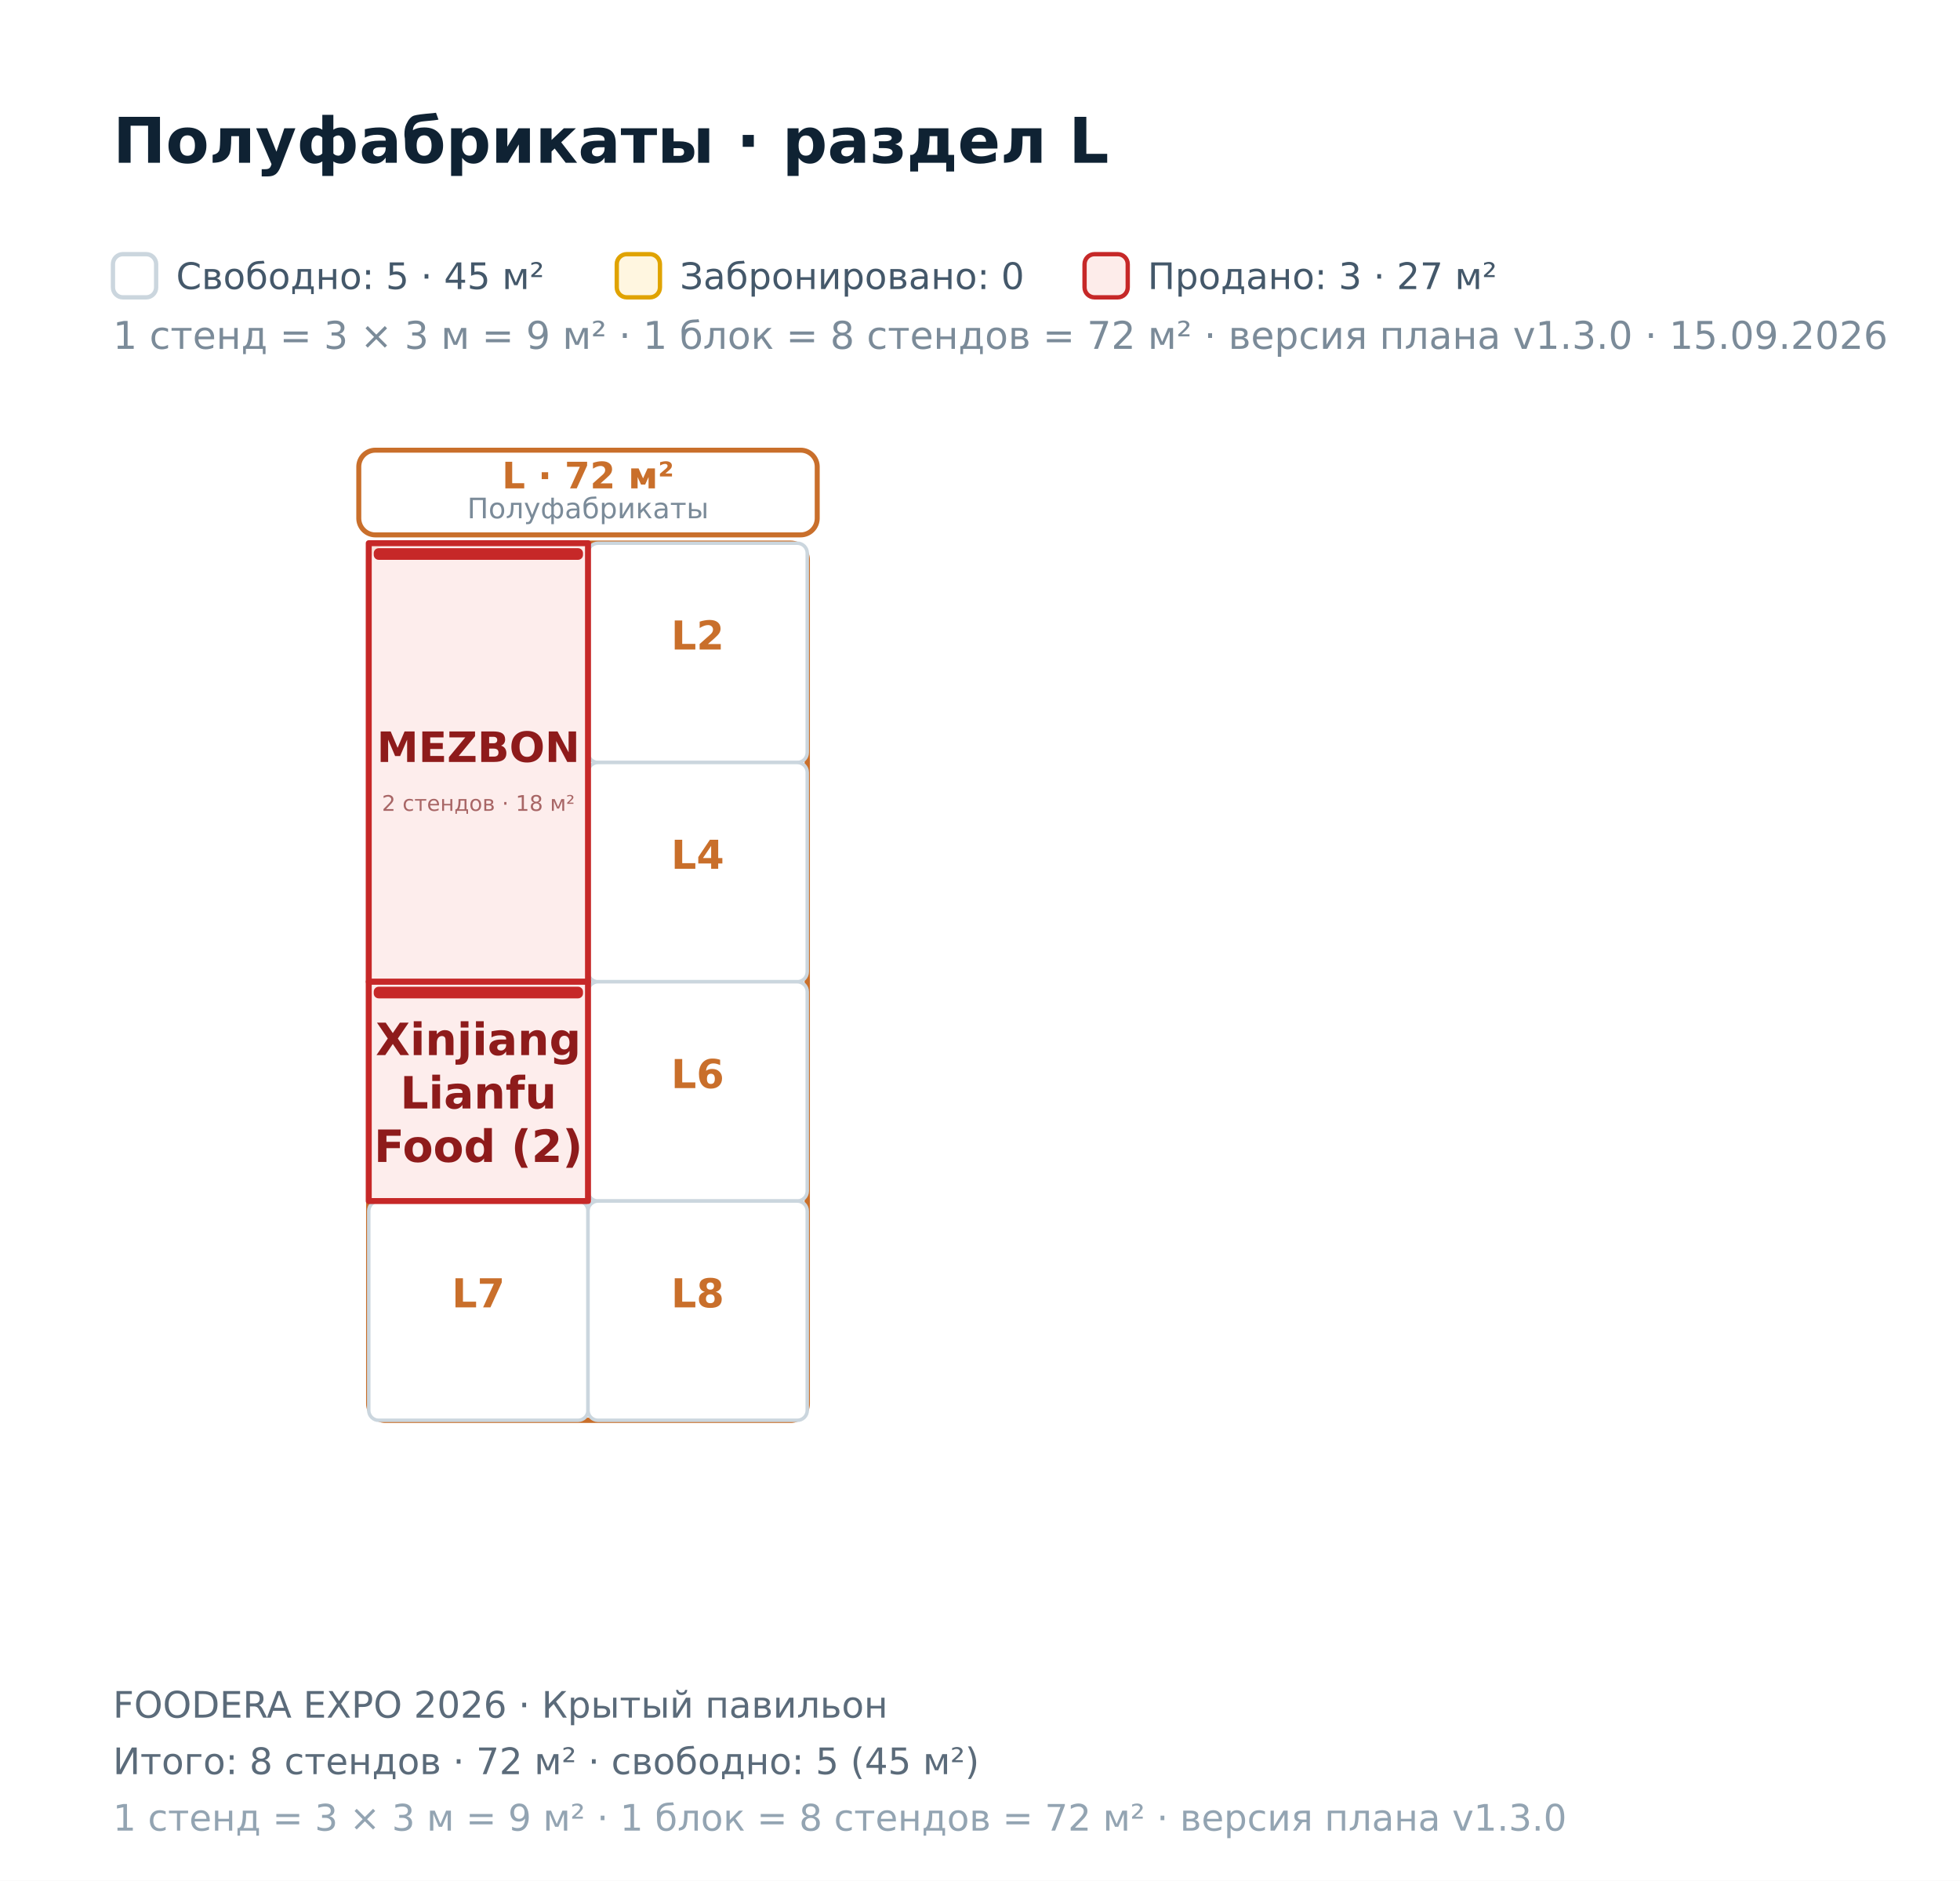
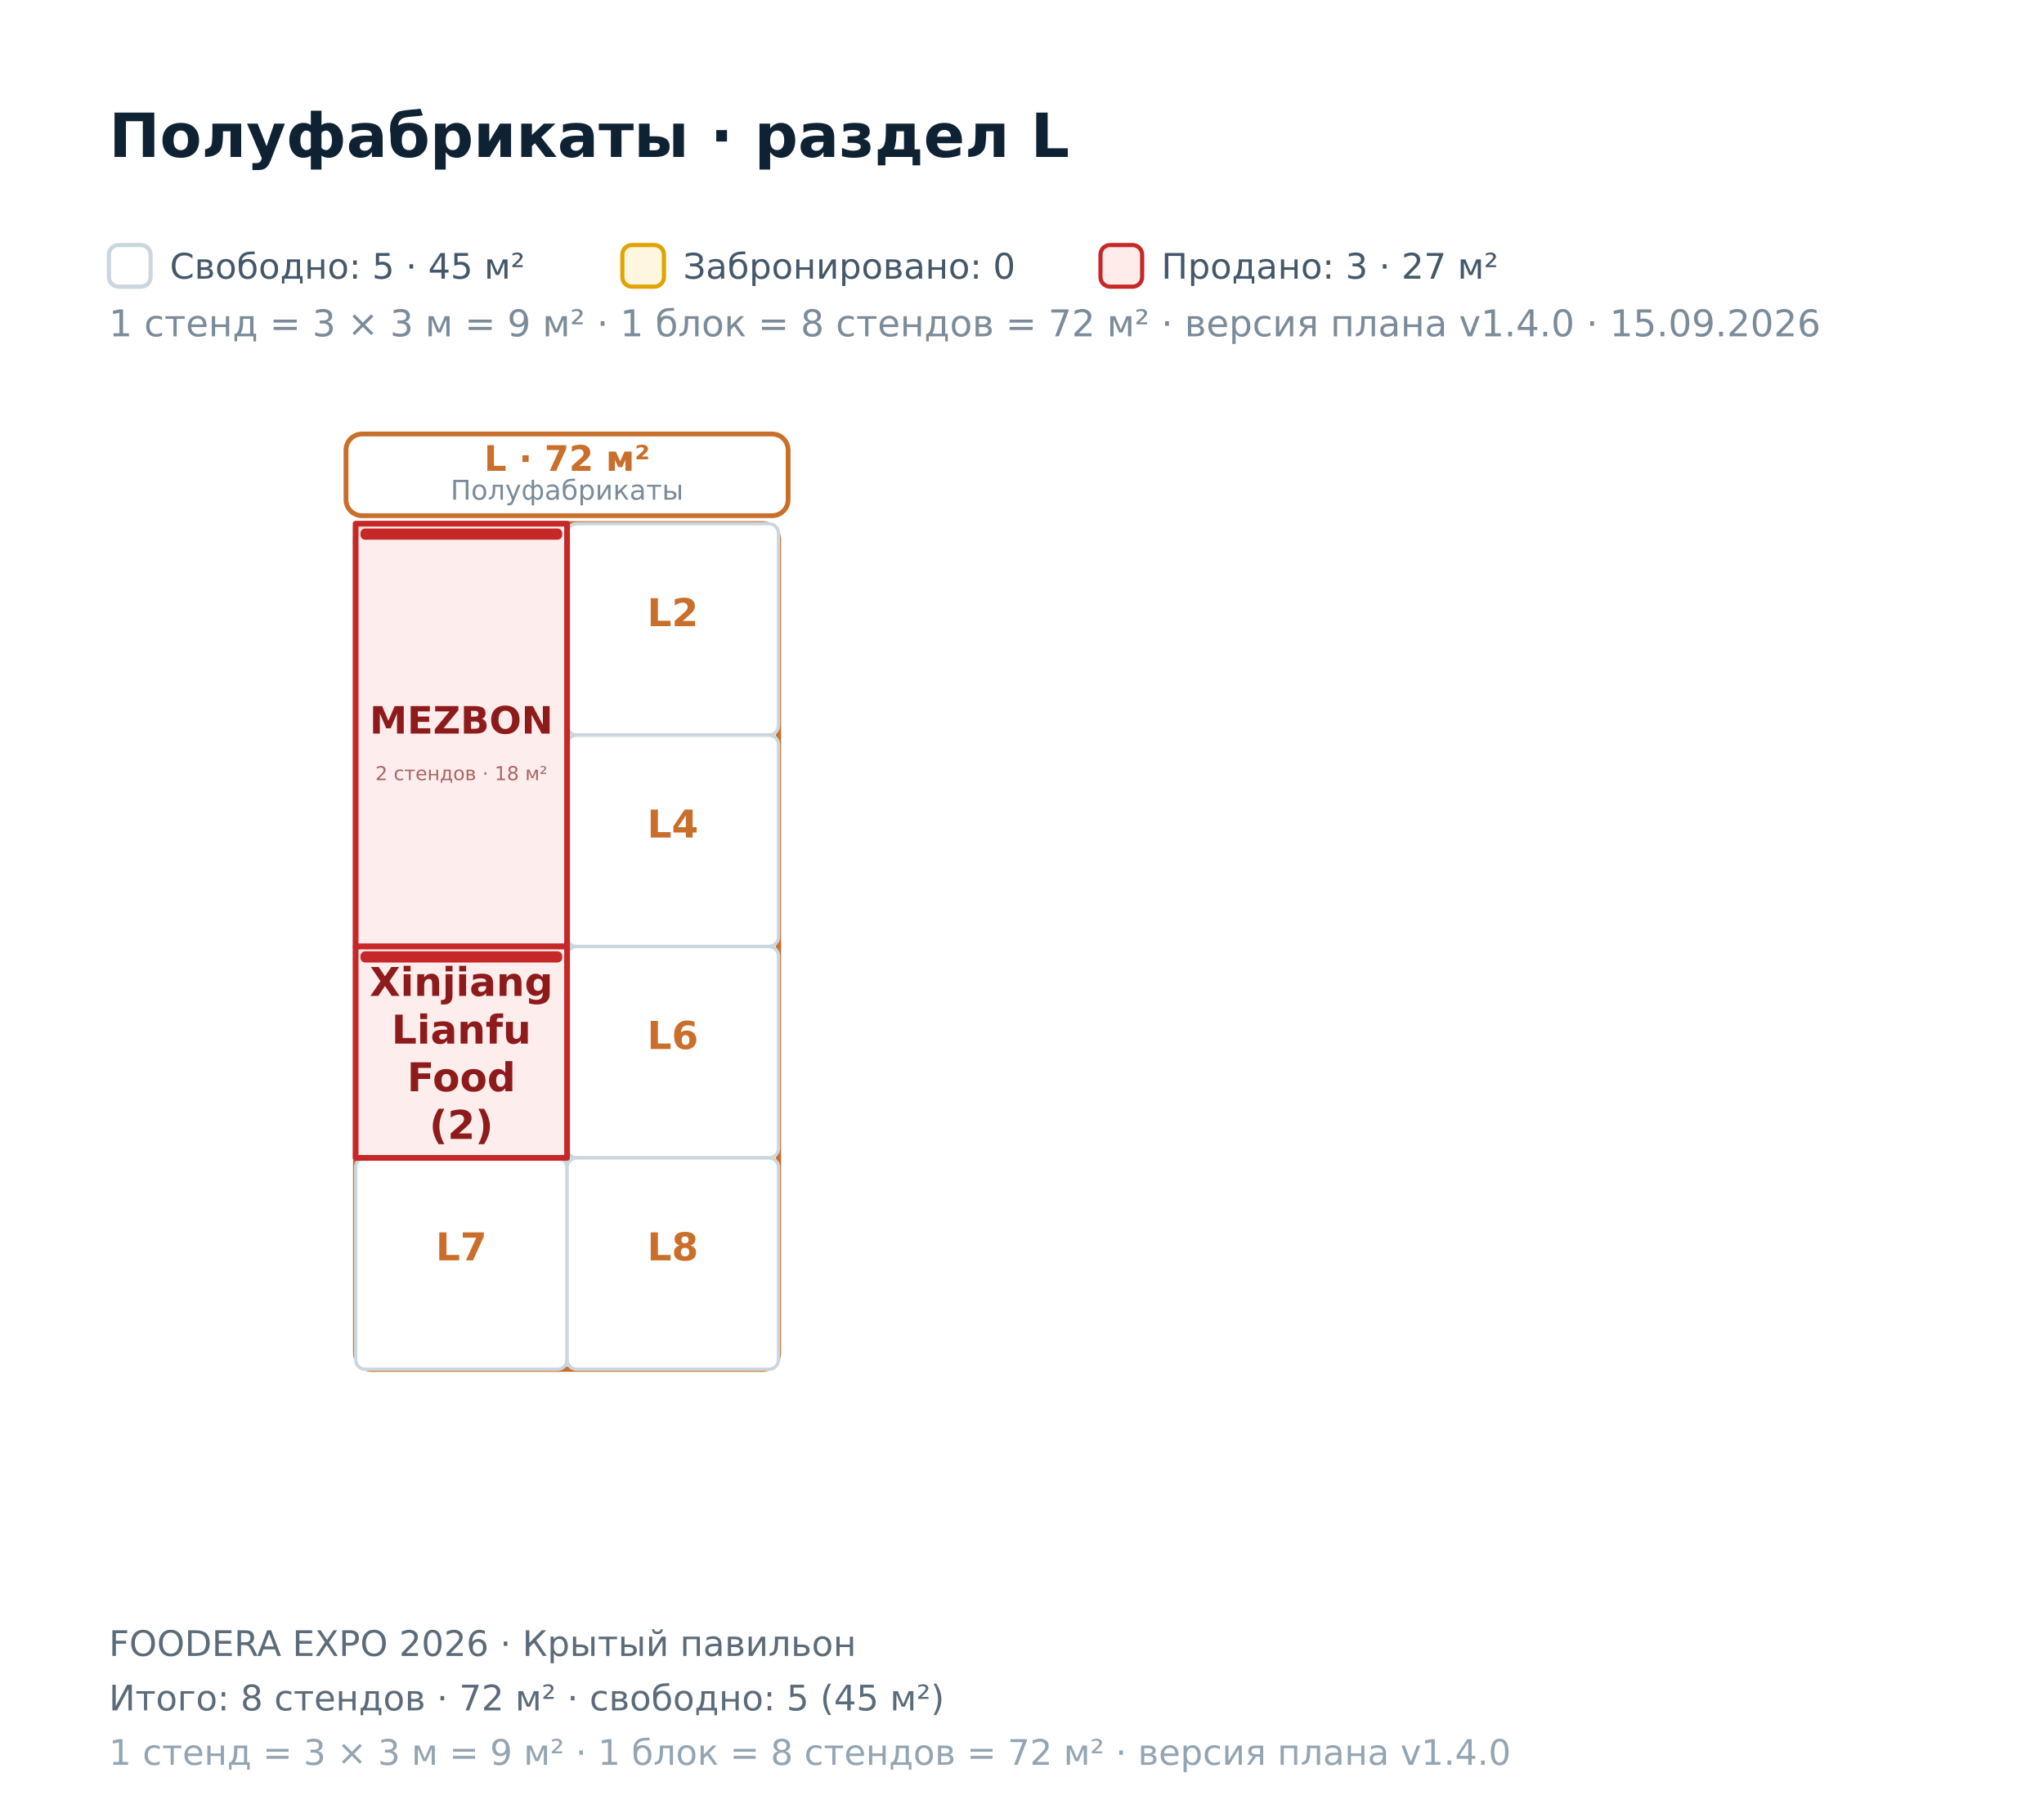
- <svg xmlns="http://www.w3.org/2000/svg" width="590" height="566" viewBox="0 0 590 566" font-family="DejaVu Sans, Helvetica, Arial, sans-serif">
-   <rect x="0.00" y="0.00" width="590.00" height="566.00" fill="#ffffff" />
+ <svg xmlns="http://www.w3.org/2000/svg" width="638" height="566" viewBox="0 0 638 566" font-family="DejaVu Sans, Helvetica, Arial, sans-serif">
+   <rect x="0.00" y="0.00" width="638.00" height="566.00" fill="#ffffff" />
  <polygon points="-1033.00,-285.30 1079.00,-285.30 1079.00,814.70 -1033.00,814.70" fill="#ffffff" fill-opacity="0.55" stroke="#0f2233" stroke-width="2.2" />
  <rect x="111.00" y="163.50" width="132.00" height="264.00" fill="none" stroke="#C96F2B" stroke-width="1.6" rx="5" />
  <rect x="108.00" y="135.50" width="138.00" height="25.50" fill="#ffffff" stroke="#C96F2B" stroke-width="1.5" rx="5" />
  <text x="177.00" y="147.00" font-size="11.00" fill="#C96F2B" font-weight="bold" text-anchor="middle">L · 72 м²</text>
  <text x="177.00" y="156.00" font-size="8.50" fill="#7b8b99" text-anchor="middle">Полуфабрикаты</text>
  <rect x="177.00" y="163.50" width="66.00" height="66.00" fill="#ffffff" stroke="#cbd6de" stroke-width="1.05" rx="3" />
  <text x="210.00" y="195.50" font-size="12.00" fill="#C96F2B" font-weight="bold" text-anchor="middle">L2</text>
  <rect x="177.00" y="229.50" width="66.00" height="66.00" fill="#ffffff" stroke="#cbd6de" stroke-width="1.05" rx="3" />
  <text x="210.00" y="261.50" font-size="12.00" fill="#C96F2B" font-weight="bold" text-anchor="middle">L4</text>
  <rect x="177.00" y="295.50" width="66.00" height="66.00" fill="#ffffff" stroke="#cbd6de" stroke-width="1.05" rx="3" />
  <text x="210.00" y="327.50" font-size="12.00" fill="#C96F2B" font-weight="bold" text-anchor="middle">L6</text>
  <rect x="111.00" y="361.50" width="66.00" height="66.00" fill="#ffffff" stroke="#cbd6de" stroke-width="1.05" rx="3" />
  <text x="144.00" y="393.50" font-size="12.00" fill="#C96F2B" font-weight="bold" text-anchor="middle">L7</text>
  <rect x="177.00" y="361.50" width="66.00" height="66.00" fill="#ffffff" stroke="#cbd6de" stroke-width="1.05" rx="3" />
  <text x="210.00" y="393.50" font-size="12.00" fill="#C96F2B" font-weight="bold" text-anchor="middle">L8</text>
  <path d="M111 163.5L177 163.5L177 229.5L177 295.5L111 295.5L111 229.5Z" fill="#fdecea" fill-opacity="0.92" stroke="#c62828" stroke-width="1.8" stroke-linejoin="round" />
  <rect x="112.50" y="165.00" width="63.00" height="3.50" fill="#c62828" rx="1.5" />
-   <text x="144.00" y="229.34" font-size="12.60" fill="#8e1b1b" font-weight="bold" text-anchor="middle">MEZBON</text>
-   <text x="144.00" y="244.06" font-size="6.49" fill="#a86666" text-anchor="middle">2 стендов · 18 м²</text>
+   <text x="144.00" y="229.03" font-size="11.80" fill="#8e1b1b" font-weight="bold" text-anchor="middle">MEZBON</text>
+   <text x="144.00" y="243.58" font-size="6.00" fill="#a86666" text-anchor="middle">2 стендов · 18 м²</text>
  <path d="M111 295.5L177 295.5L177 361.5L111 361.5Z" fill="#fdecea" fill-opacity="0.92" stroke="#c62828" stroke-width="1.8" stroke-linejoin="round" />
  <rect x="112.50" y="297.00" width="63.00" height="3.50" fill="#c62828" rx="1.5" />
-   <text x="144.00" y="317.57" font-size="13.40" fill="#8e1b1b" font-weight="bold" text-anchor="middle">Xinjiang</text>
-   <text x="144.00" y="333.65" font-size="13.40" fill="#8e1b1b" font-weight="bold" text-anchor="middle">Lianfu</text>
-   <text x="144.00" y="349.73" font-size="13.40" fill="#8e1b1b" font-weight="bold" text-anchor="middle">Food (2)</text>
+   <text x="144.00" y="310.94" font-size="12.40" fill="#8e1b1b" font-weight="bold" text-anchor="middle">Xinjiang</text>
+   <text x="144.00" y="325.82" font-size="12.40" fill="#8e1b1b" font-weight="bold" text-anchor="middle">Lianfu</text>
+   <text x="144.00" y="340.70" font-size="12.40" fill="#8e1b1b" font-weight="bold" text-anchor="middle">Food</text>
+   <text x="144.00" y="355.58" font-size="12.40" fill="#8e1b1b" font-weight="bold" text-anchor="middle">(2)</text>
  <text x="34.00" y="49.00" font-size="19.00" fill="#0f2233" font-weight="bold">Полуфабрикаты · раздел L</text>
  <rect x="34.00" y="76.50" width="13.00" height="13.00" fill="#ffffff" stroke="#cbd6de" stroke-width="1.3" rx="3" />
-   <text x="34.00" y="105.00" font-size="11.50" fill="#7b8b99">1 стенд = 3 × 3 м = 9 м² · 1 блок = 8 стендов = 72 м² · версия плана v1.3.0 · 15.09.2026</text>
+   <text x="34.00" y="105.00" font-size="11.50" fill="#7b8b99">1 стенд = 3 × 3 м = 9 м² · 1 блок = 8 стендов = 72 м² · версия плана v1.4.0 · 15.09.2026</text>
  <text x="53.00" y="87.00" font-size="11.00" fill="#44586a">Свободно: 5 · 45 м²</text>
-   <rect x="185.66" y="76.50" width="13.00" height="13.00" fill="#fff6e0" stroke="#e0a300" stroke-width="1.3" rx="3" />
-   <text x="204.66" y="87.00" font-size="11.00" fill="#44586a">Забронировано: 0</text>
-   <rect x="326.47" y="76.50" width="13.00" height="13.00" fill="#fdecea" stroke="#c62828" stroke-width="1.3" rx="3" />
-   <text x="345.47" y="87.00" font-size="11.00" fill="#44586a">Продано: 3 · 27 м²</text>
+   <rect x="194.25" y="76.50" width="13.00" height="13.00" fill="#fff6e0" stroke="#e0a300" stroke-width="1.3" rx="3" />
+   <text x="213.25" y="87.00" font-size="11.00" fill="#44586a">Забронировано: 0</text>
+   <rect x="343.50" y="76.50" width="13.00" height="13.00" fill="#fdecea" stroke="#c62828" stroke-width="1.3" rx="3" />
+   <text x="362.50" y="87.00" font-size="11.00" fill="#44586a">Продано: 3 · 27 м²</text>
  <text x="34.00" y="517.00" font-size="11.00" fill="#5b6b7a">FOODERA EXPO 2026 · Крытый павильон</text>
  <text x="34.00" y="534.00" font-size="11.00" fill="#5b6b7a">Итого: 8 стендов · 72 м² · свободно: 5 (45 м²)</text>
-   <text x="34.00" y="551.00" font-size="11.00" fill="#93a4b2">1 стенд = 3 × 3 м = 9 м² · 1 блок = 8 стендов = 72 м² · версия плана v1.3.0</text>
+   <text x="34.00" y="551.00" font-size="11.00" fill="#93a4b2">1 стенд = 3 × 3 м = 9 м² · 1 блок = 8 стендов = 72 м² · версия плана v1.4.0</text>
</svg>
